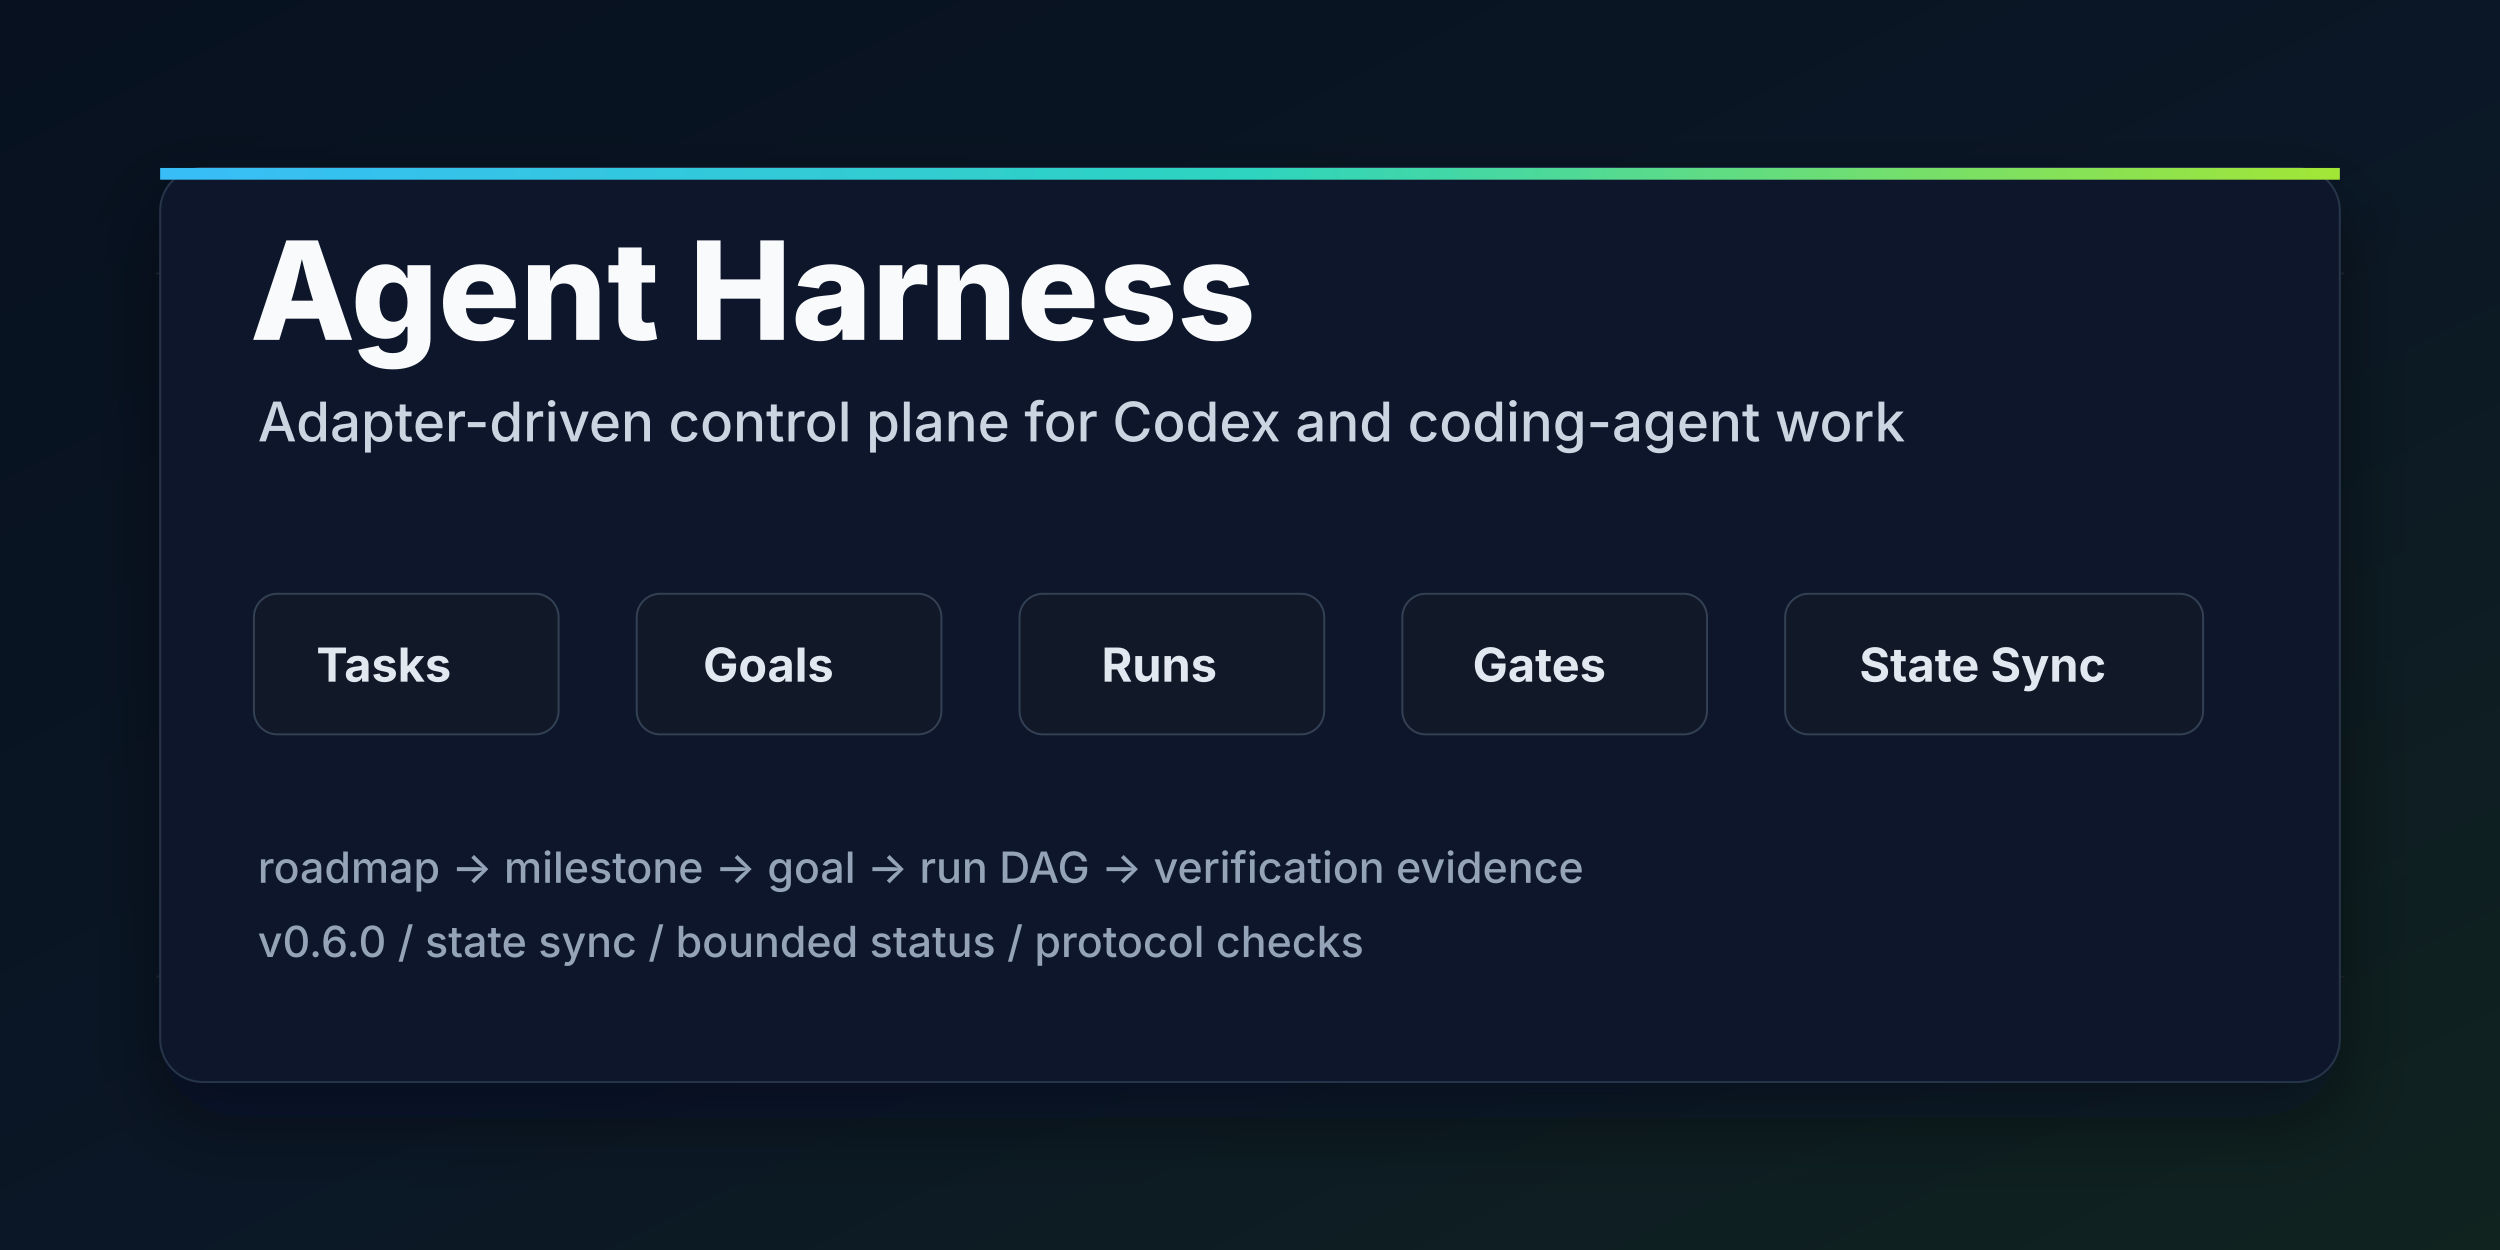
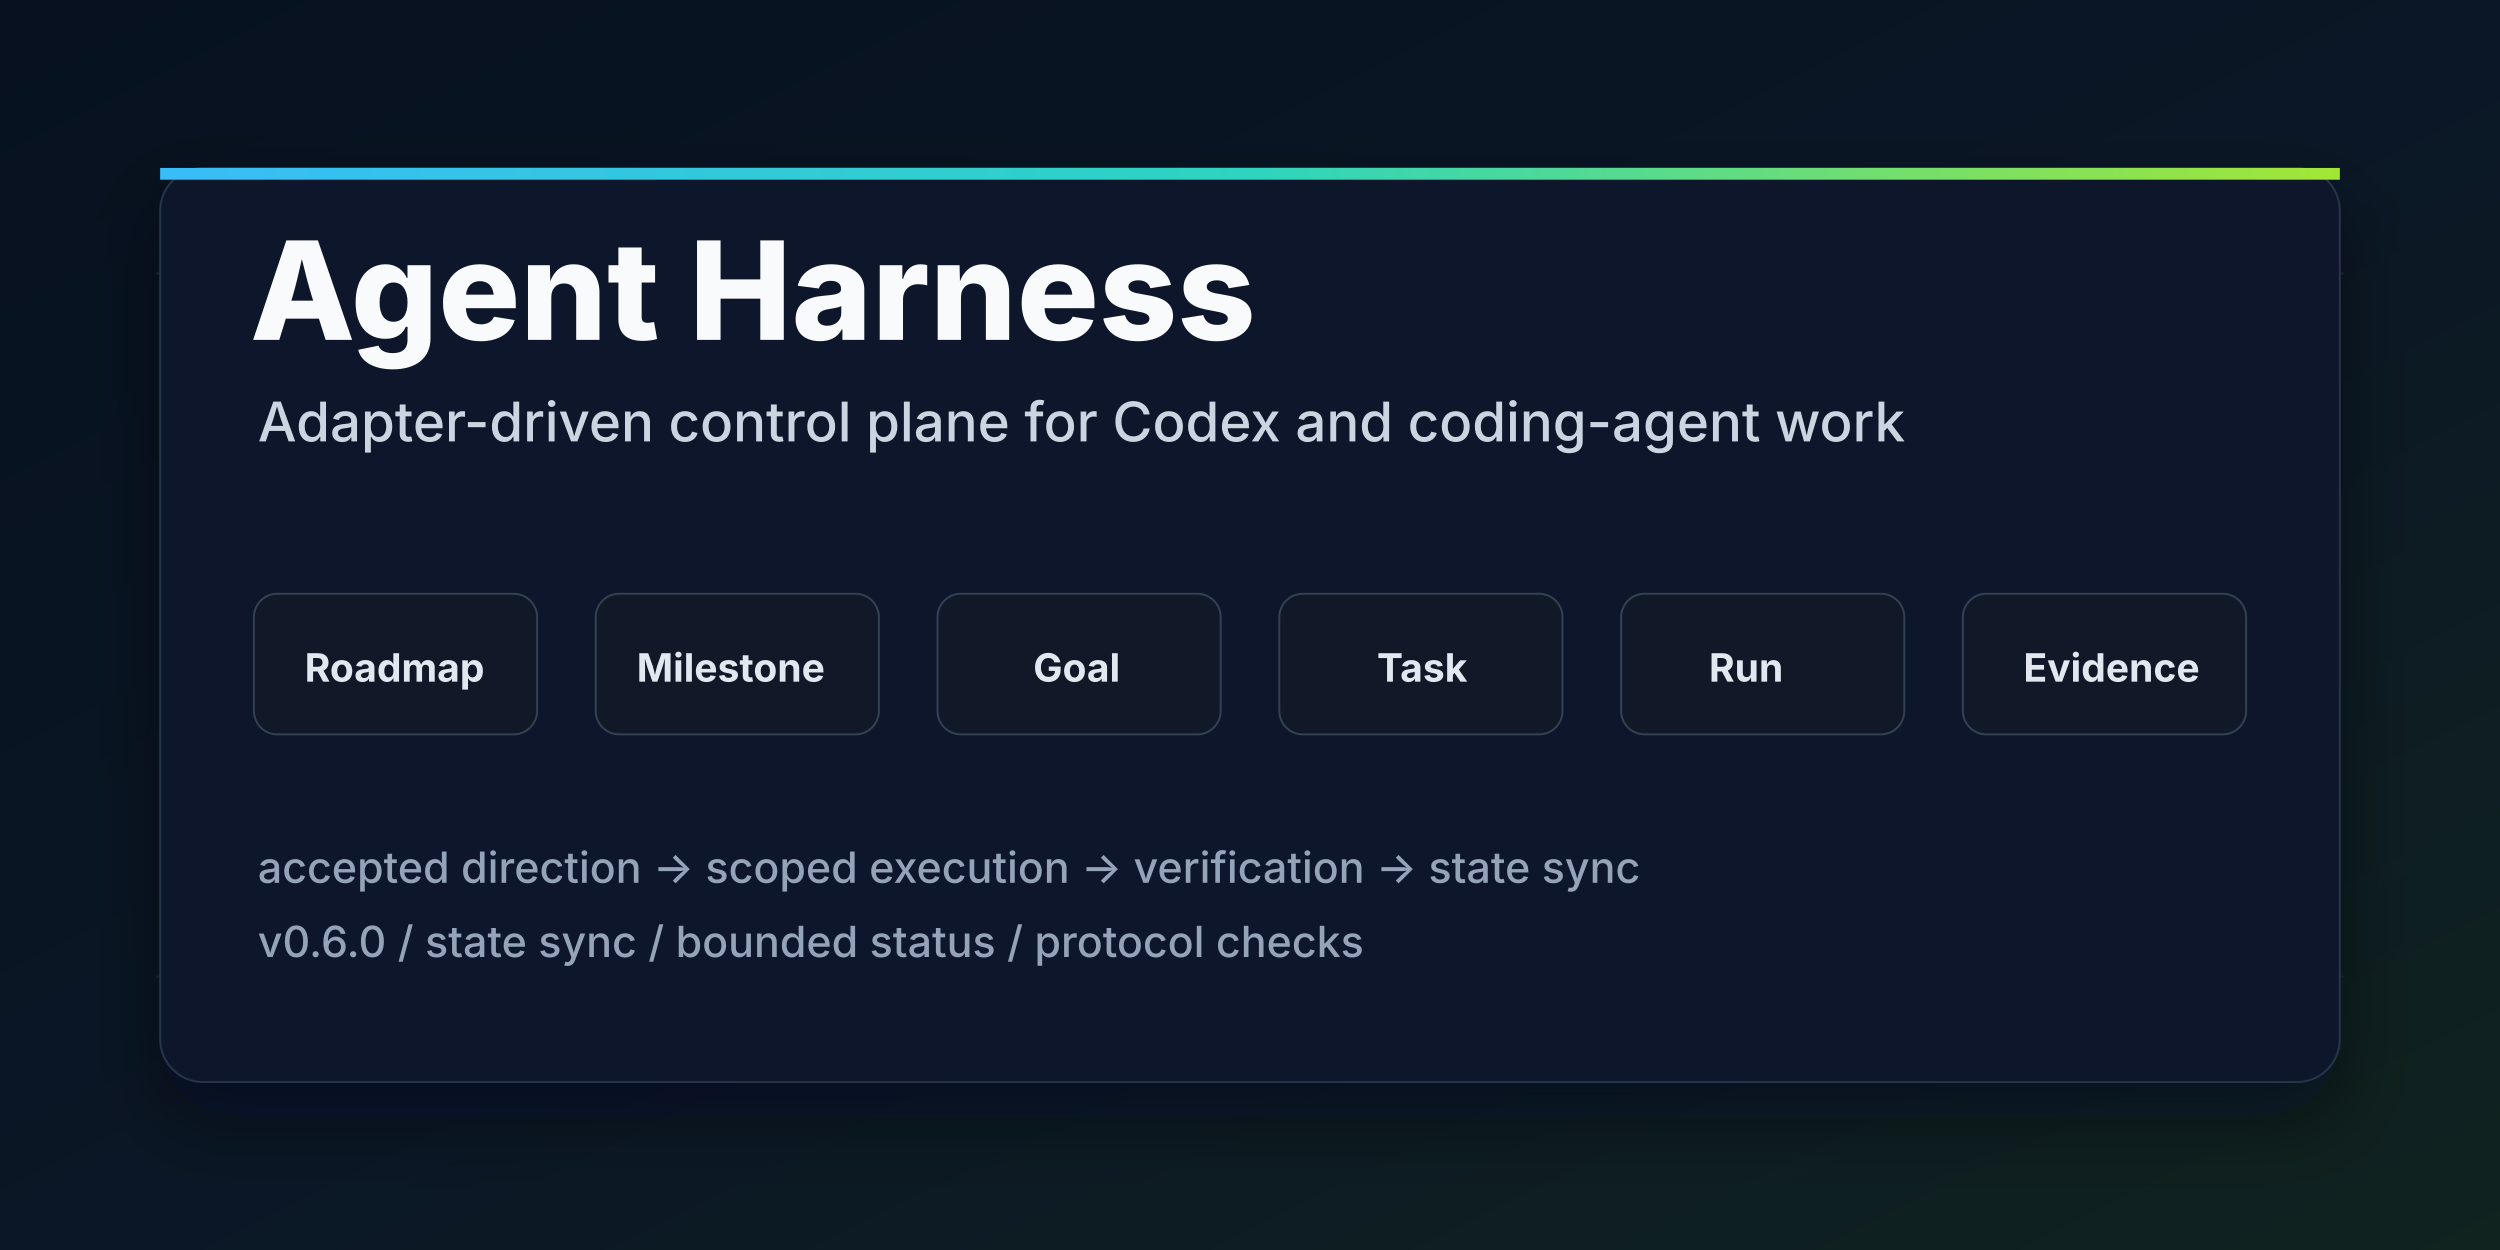
<svg xmlns="http://www.w3.org/2000/svg" width="1280" height="640" viewBox="0 0 1280 640" role="img" aria-labelledby="title desc">
  <defs>
    <linearGradient id="bg" x1="0" y1="0" x2="1" y2="1">
      <stop offset="0" stop-color="#07111f" />
      <stop offset="0.52" stop-color="#0b1726" />
      <stop offset="1" stop-color="#10231f" />
    </linearGradient>
    <linearGradient id="line" x1="0" y1="0" x2="1" y2="0">
      <stop offset="0" stop-color="#38bdf8" />
      <stop offset="0.5" stop-color="#2dd4bf" />
      <stop offset="1" stop-color="#a3e635" />
    </linearGradient>
    <filter id="soft" x="-20%" y="-20%" width="140%" height="140%">
      <feDropShadow dx="0" dy="18" stdDeviation="20" flood-color="#020617" flood-opacity="0.45" />
    </filter>
  </defs>
  <rect width="1280" height="640" fill="url(#bg)" />
  <path d="M80 500H1200" stroke="#1f2937" stroke-width="1" />
  <path d="M80 140H1200" stroke="#1f2937" stroke-width="1" />
  <path d="M132 498V142M372 498V142M612 498V142M852 498V142M1092 498V142" stroke="#142033" stroke-width="1" />
  <g filter="url(#soft)">
    <rect x="82" y="86" width="1116" height="468" rx="22" fill="#0f172a" stroke="#263449" />
    <rect x="82" y="86" width="1116" height="6" fill="url(#line)" />
  </g>
  <text x="128" y="174" fill="#f8fafc" font-family="Inter, ui-sans-serif, system-ui, -apple-system, BlinkMacSystemFont, Segoe UI, sans-serif" font-size="70" font-weight="760" letter-spacing="0">Agent Harness</text>
  <text x="132" y="226" fill="#cbd5e1" font-family="Inter, ui-sans-serif, system-ui, -apple-system, BlinkMacSystemFont, Segoe UI, sans-serif" font-size="28" font-weight="500" letter-spacing="0">Adapter-driven control plane for Codex and coding-agent work</text>
-   <g font-family="Inter, ui-sans-serif, system-ui, -apple-system, BlinkMacSystemFont, Segoe UI, sans-serif" font-size="24" font-weight="700">
-     <rect x="130" y="304" width="156" height="72" rx="12" fill="#111827" stroke="#334155" />
-     <text x="162" y="349" fill="#e2e8f0">Tasks</text>
-     <rect x="326" y="304" width="156" height="72" rx="12" fill="#111827" stroke="#334155" />
-     <text x="360" y="349" fill="#e2e8f0">Goals</text>
-     <rect x="522" y="304" width="156" height="72" rx="12" fill="#111827" stroke="#334155" />
-     <text x="564" y="349" fill="#e2e8f0">Runs</text>
-     <rect x="718" y="304" width="156" height="72" rx="12" fill="#111827" stroke="#334155" />
-     <text x="754" y="349" fill="#e2e8f0">Gates</text>
-     <rect x="914" y="304" width="214" height="72" rx="12" fill="#111827" stroke="#334155" />
-     <text x="952" y="349" fill="#e2e8f0">State Sync</text>
+   <g font-family="Inter, ui-sans-serif, system-ui, -apple-system, BlinkMacSystemFont, Segoe UI, sans-serif" font-size="20" font-weight="700">
+     <rect x="130" y="304" width="145" height="72" rx="12" fill="#111827" stroke="#334155" />
+     <text x="156" y="349" fill="#e2e8f0">Roadmap</text>
+     <rect x="305" y="304" width="145" height="72" rx="12" fill="#111827" stroke="#334155" />
+     <text x="326" y="349" fill="#e2e8f0">Milestone</text>
+     <rect x="480" y="304" width="145" height="72" rx="12" fill="#111827" stroke="#334155" />
+     <text x="529" y="349" fill="#e2e8f0">Goal</text>
+     <rect x="655" y="304" width="145" height="72" rx="12" fill="#111827" stroke="#334155" />
+     <text x="705" y="349" fill="#e2e8f0">Task</text>
+     <rect x="830" y="304" width="145" height="72" rx="12" fill="#111827" stroke="#334155" />
+     <text x="875" y="349" fill="#e2e8f0">Run</text>
+     <rect x="1005" y="304" width="145" height="72" rx="12" fill="#111827" stroke="#334155" />
+     <text x="1036" y="349" fill="#e2e8f0">Evidence</text>
  </g>
  <g stroke="url(#line)" stroke-width="5" stroke-linecap="round" fill="none">
-     <path d="M288 340H322" />
-     <path d="M484 340H518" />
-     <path d="M680 340H714" />
-     <path d="M876 340H910" />
+     <path d="M279 340H301" />
+     <path d="M454 340H476" />
+     <path d="M629 340H651" />
+     <path d="M804 340H826" />
+     <path d="M979 340H1001" />
  </g>
  <g fill="#94a3b8" font-family="Inter, ui-sans-serif, system-ui, -apple-system, BlinkMacSystemFont, Segoe UI, sans-serif" font-size="22" font-weight="520">
-     <text x="132" y="452">roadmap -&gt; milestone -&gt; goal -&gt; run DAG -&gt; verification evidence</text>
+     <text x="132" y="452">accepted direction -&gt; scoped execution -&gt; verification -&gt; state sync</text>
    <text x="132" y="490">v0.6.0 / state sync / bounded status / protocol checks</text>
  </g>
</svg>
